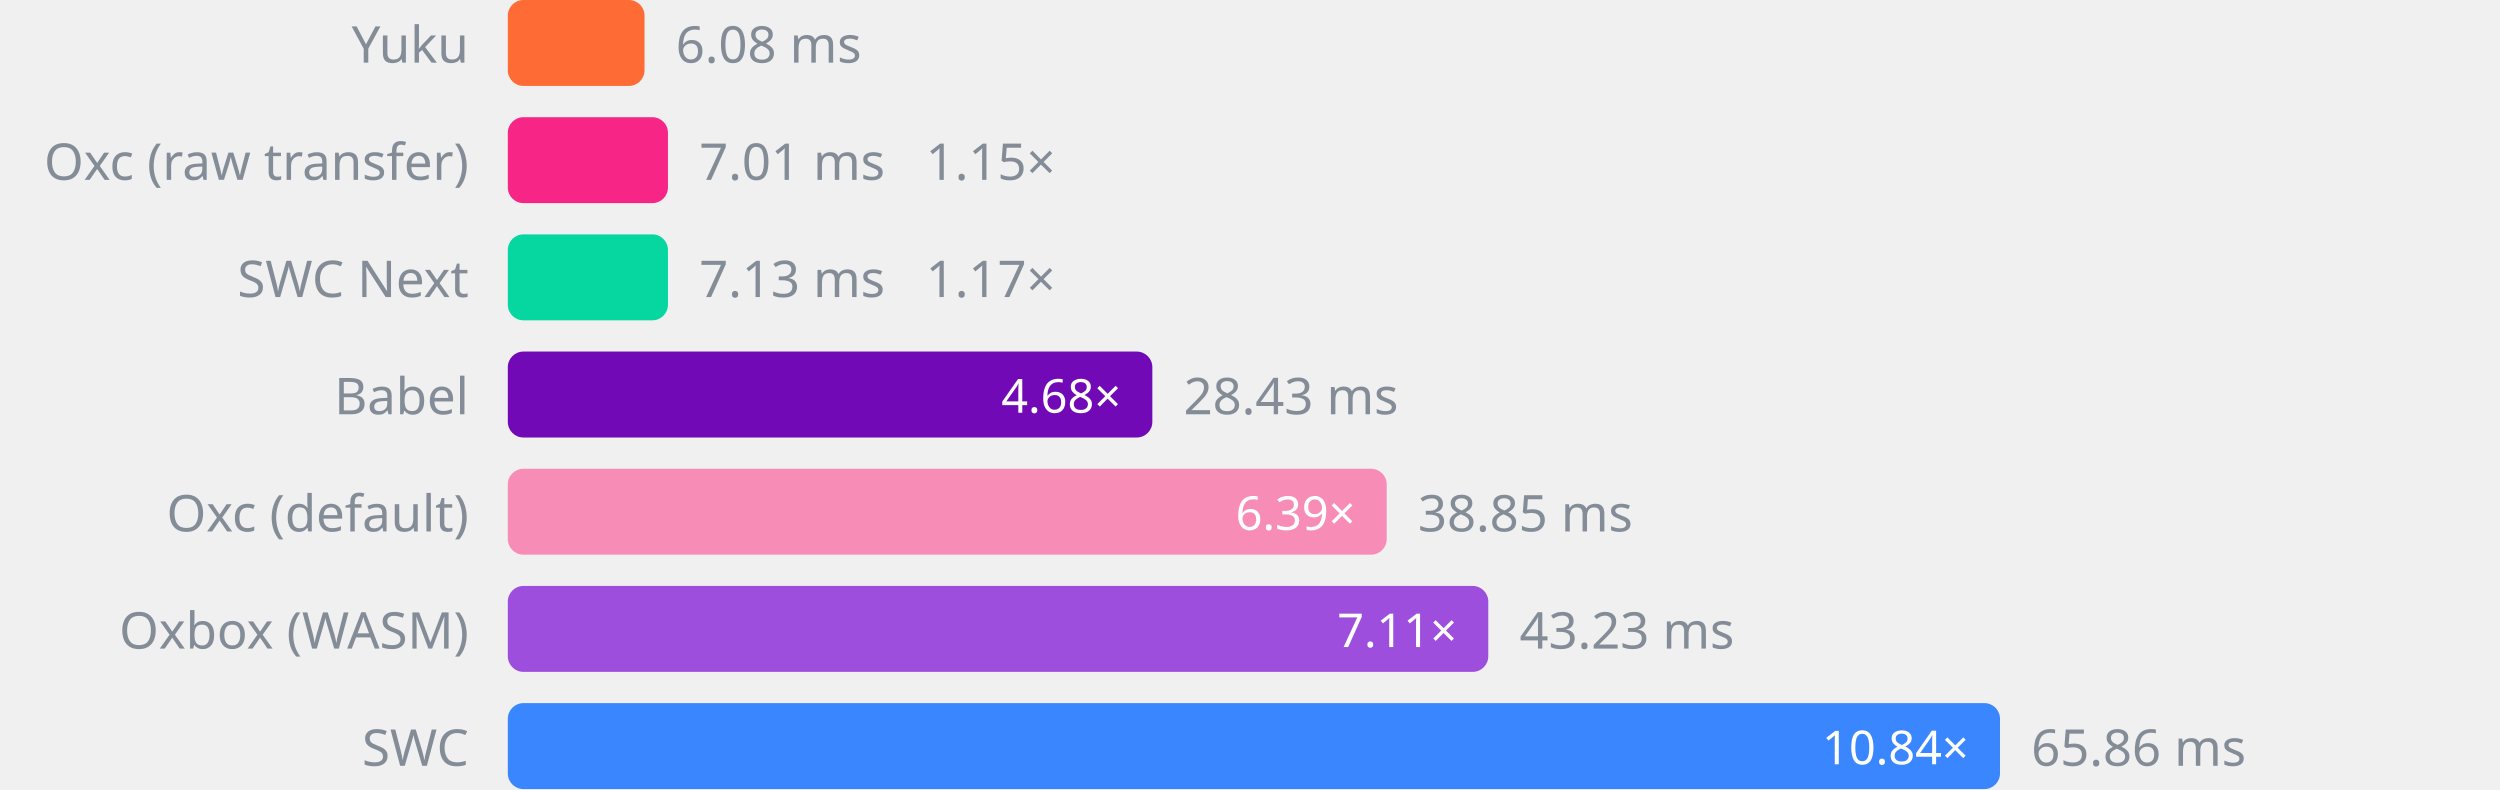
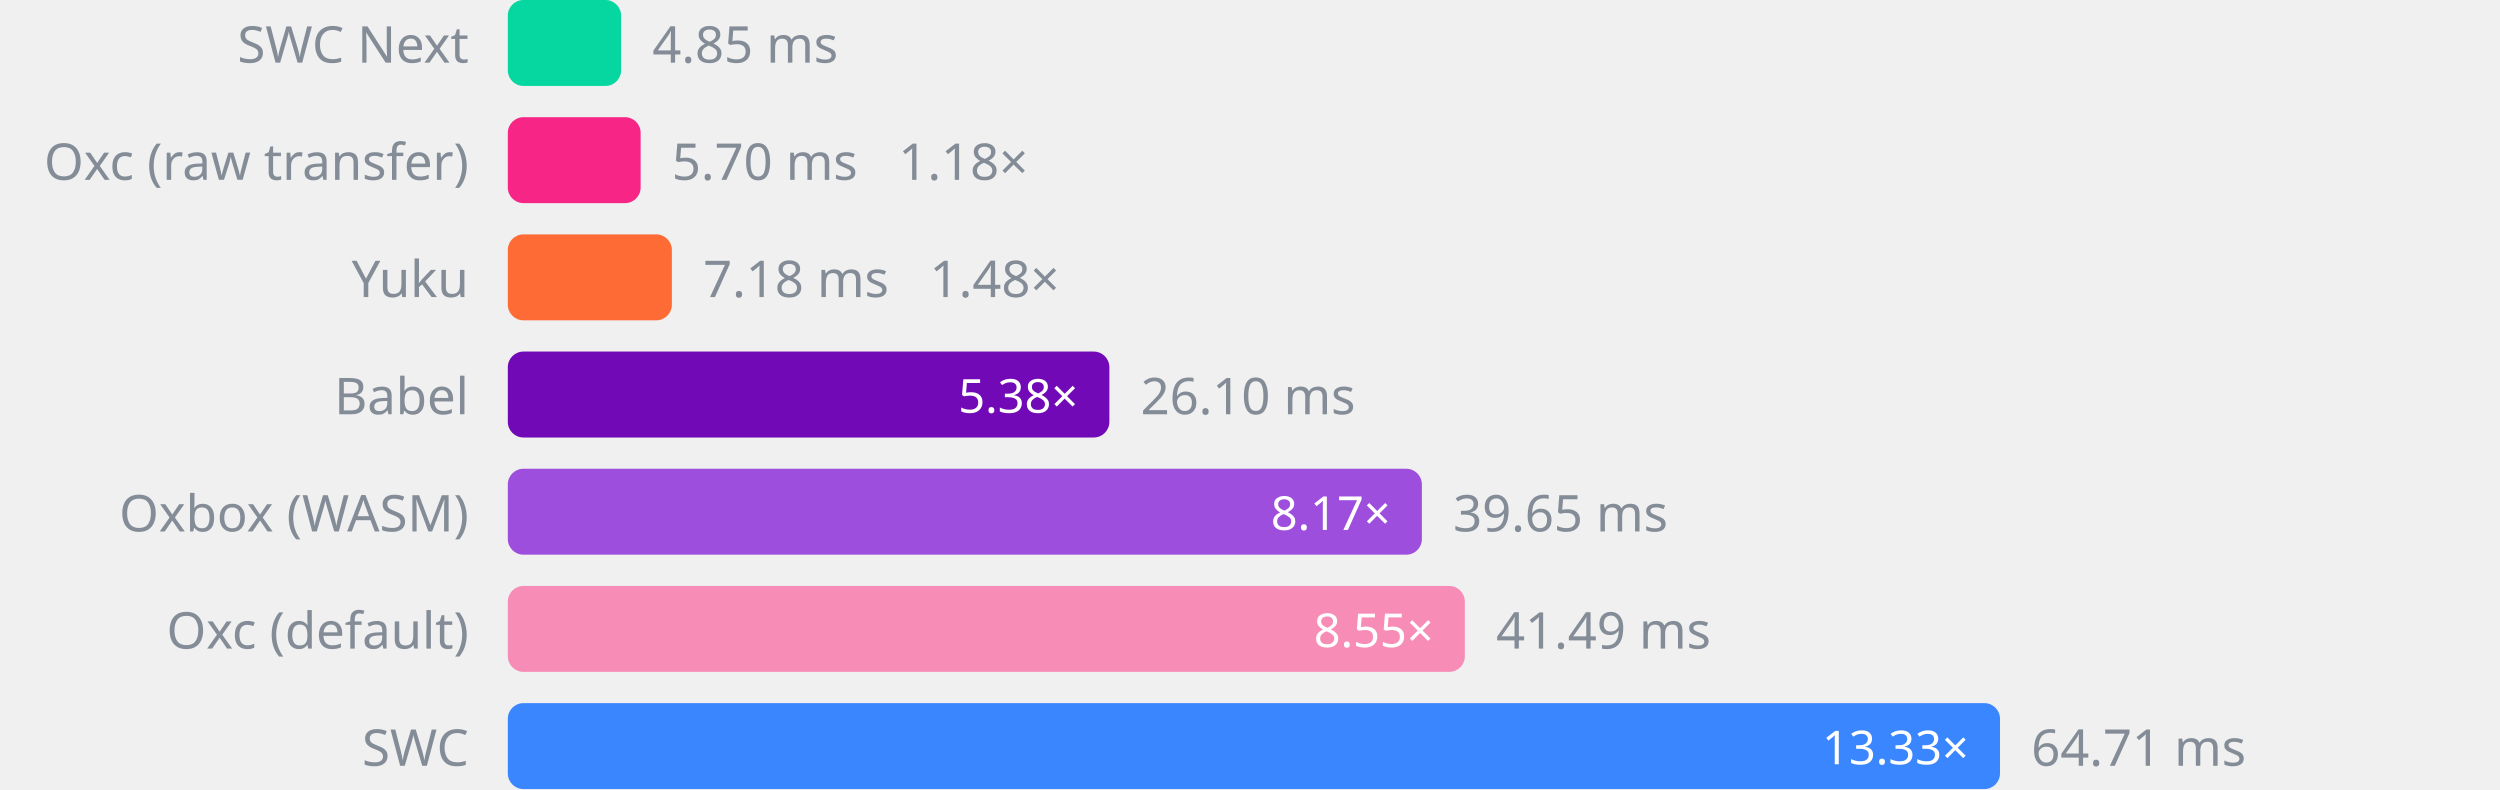
<svg xmlns="http://www.w3.org/2000/svg" width="640" height="202" viewBox="0 0 640 202">
  <style>
    text { font: 13px -apple-system, BlinkMacSystemFont, "Segoe UI", "Noto Sans", Helvetica, Arial, sans-serif; fill: #848d97; dominant-baseline: central; font-variant-numeric: tabular-nums }
    .ratio { font-size: 12px; fill: #fff }
  </style>
-   <text x="120" y="11" text-anchor="end">Yuku</text>
-   <rect x="130" y="0" width="35" height="22" rx="4" fill="#FF6B35" />
-   <text x="173" y="11">6.08 ms</text>
+   <text x="120" y="11" text-anchor="end">SWC Next</text>
+   <rect x="130" y="0" width="29" height="22" rx="4" fill="#06D6A0" />
+   <text x="167" y="11">4.85 ms</text>
  <text x="120" y="41" text-anchor="end">Oxc (raw transfer)</text>
-   <rect x="130" y="30" width="41" height="22" rx="4" fill="#F72585" />
-   <text x="179" y="41">7.01 ms</text>
-   <text x="237" y="41">1.15×</text>
-   <text x="120" y="71" text-anchor="end">SWC Next</text>
-   <rect x="130" y="60" width="41" height="22" rx="4" fill="#06D6A0" />
-   <text x="179" y="71">7.13 ms</text>
-   <text x="237" y="71">1.17×</text>
+   <rect x="130" y="30" width="34" height="22" rx="4" fill="#F72585" />
+   <text x="172" y="41">5.70 ms</text>
+   <text x="230" y="41">1.18×</text>
+   <text x="120" y="71" text-anchor="end">Yuku</text>
+   <rect x="130" y="60" width="42" height="22" rx="4" fill="#FF6B35" />
+   <text x="180" y="71">7.18 ms</text>
+   <text x="238" y="71">1.48×</text>
  <text x="120" y="101" text-anchor="end">Babel</text>
-   <rect x="130" y="90" width="165" height="22" rx="4" fill="#7209B7" />
-   <text x="303" y="101">28.43 ms</text>
-   <text class="ratio" x="287" y="101" text-anchor="end">4.68×</text>
-   <text x="120" y="131" text-anchor="end">Oxc (default)</text>
-   <rect x="130" y="120" width="225" height="22" rx="4" fill="#F78DB6" />
-   <text x="363" y="131">38.85 ms</text>
-   <text class="ratio" x="347" y="131" text-anchor="end">6.39×</text>
-   <text x="120" y="161" text-anchor="end">Oxbox (WASM)</text>
-   <rect x="130" y="150" width="251" height="22" rx="4" fill="#9D4EDD" />
-   <text x="389" y="161">43.23 ms</text>
-   <text class="ratio" x="373" y="161" text-anchor="end">7.11×</text>
+   <rect x="130" y="90" width="154" height="22" rx="4" fill="#7209B7" />
+   <text x="292" y="101">26.10 ms</text>
+   <text class="ratio" x="276" y="101" text-anchor="end">5.38×</text>
+   <text x="120" y="131" text-anchor="end">Oxbox (WASM)</text>
+   <rect x="130" y="120" width="234" height="22" rx="4" fill="#9D4EDD" />
+   <text x="372" y="131">39.65 ms</text>
+   <text class="ratio" x="356" y="131" text-anchor="end">8.17×</text>
+   <text x="120" y="161" text-anchor="end">Oxc (default)</text>
+   <rect x="130" y="150" width="245" height="22" rx="4" fill="#F78DB6" />
+   <text x="383" y="161">41.49 ms</text>
+   <text class="ratio" x="367" y="161" text-anchor="end">8.55×</text>
  <text x="120" y="191" text-anchor="end">SWC</text>
  <rect x="130" y="180" width="382" height="22" rx="4" fill="#3A86FF" />
-   <text x="520" y="191">65.86 ms</text>
-   <text class="ratio" x="504" y="191" text-anchor="end">10.84×</text>
+   <text x="520" y="191">64.71 ms</text>
+   <text class="ratio" x="504" y="191" text-anchor="end">13.33×</text>
</svg>
